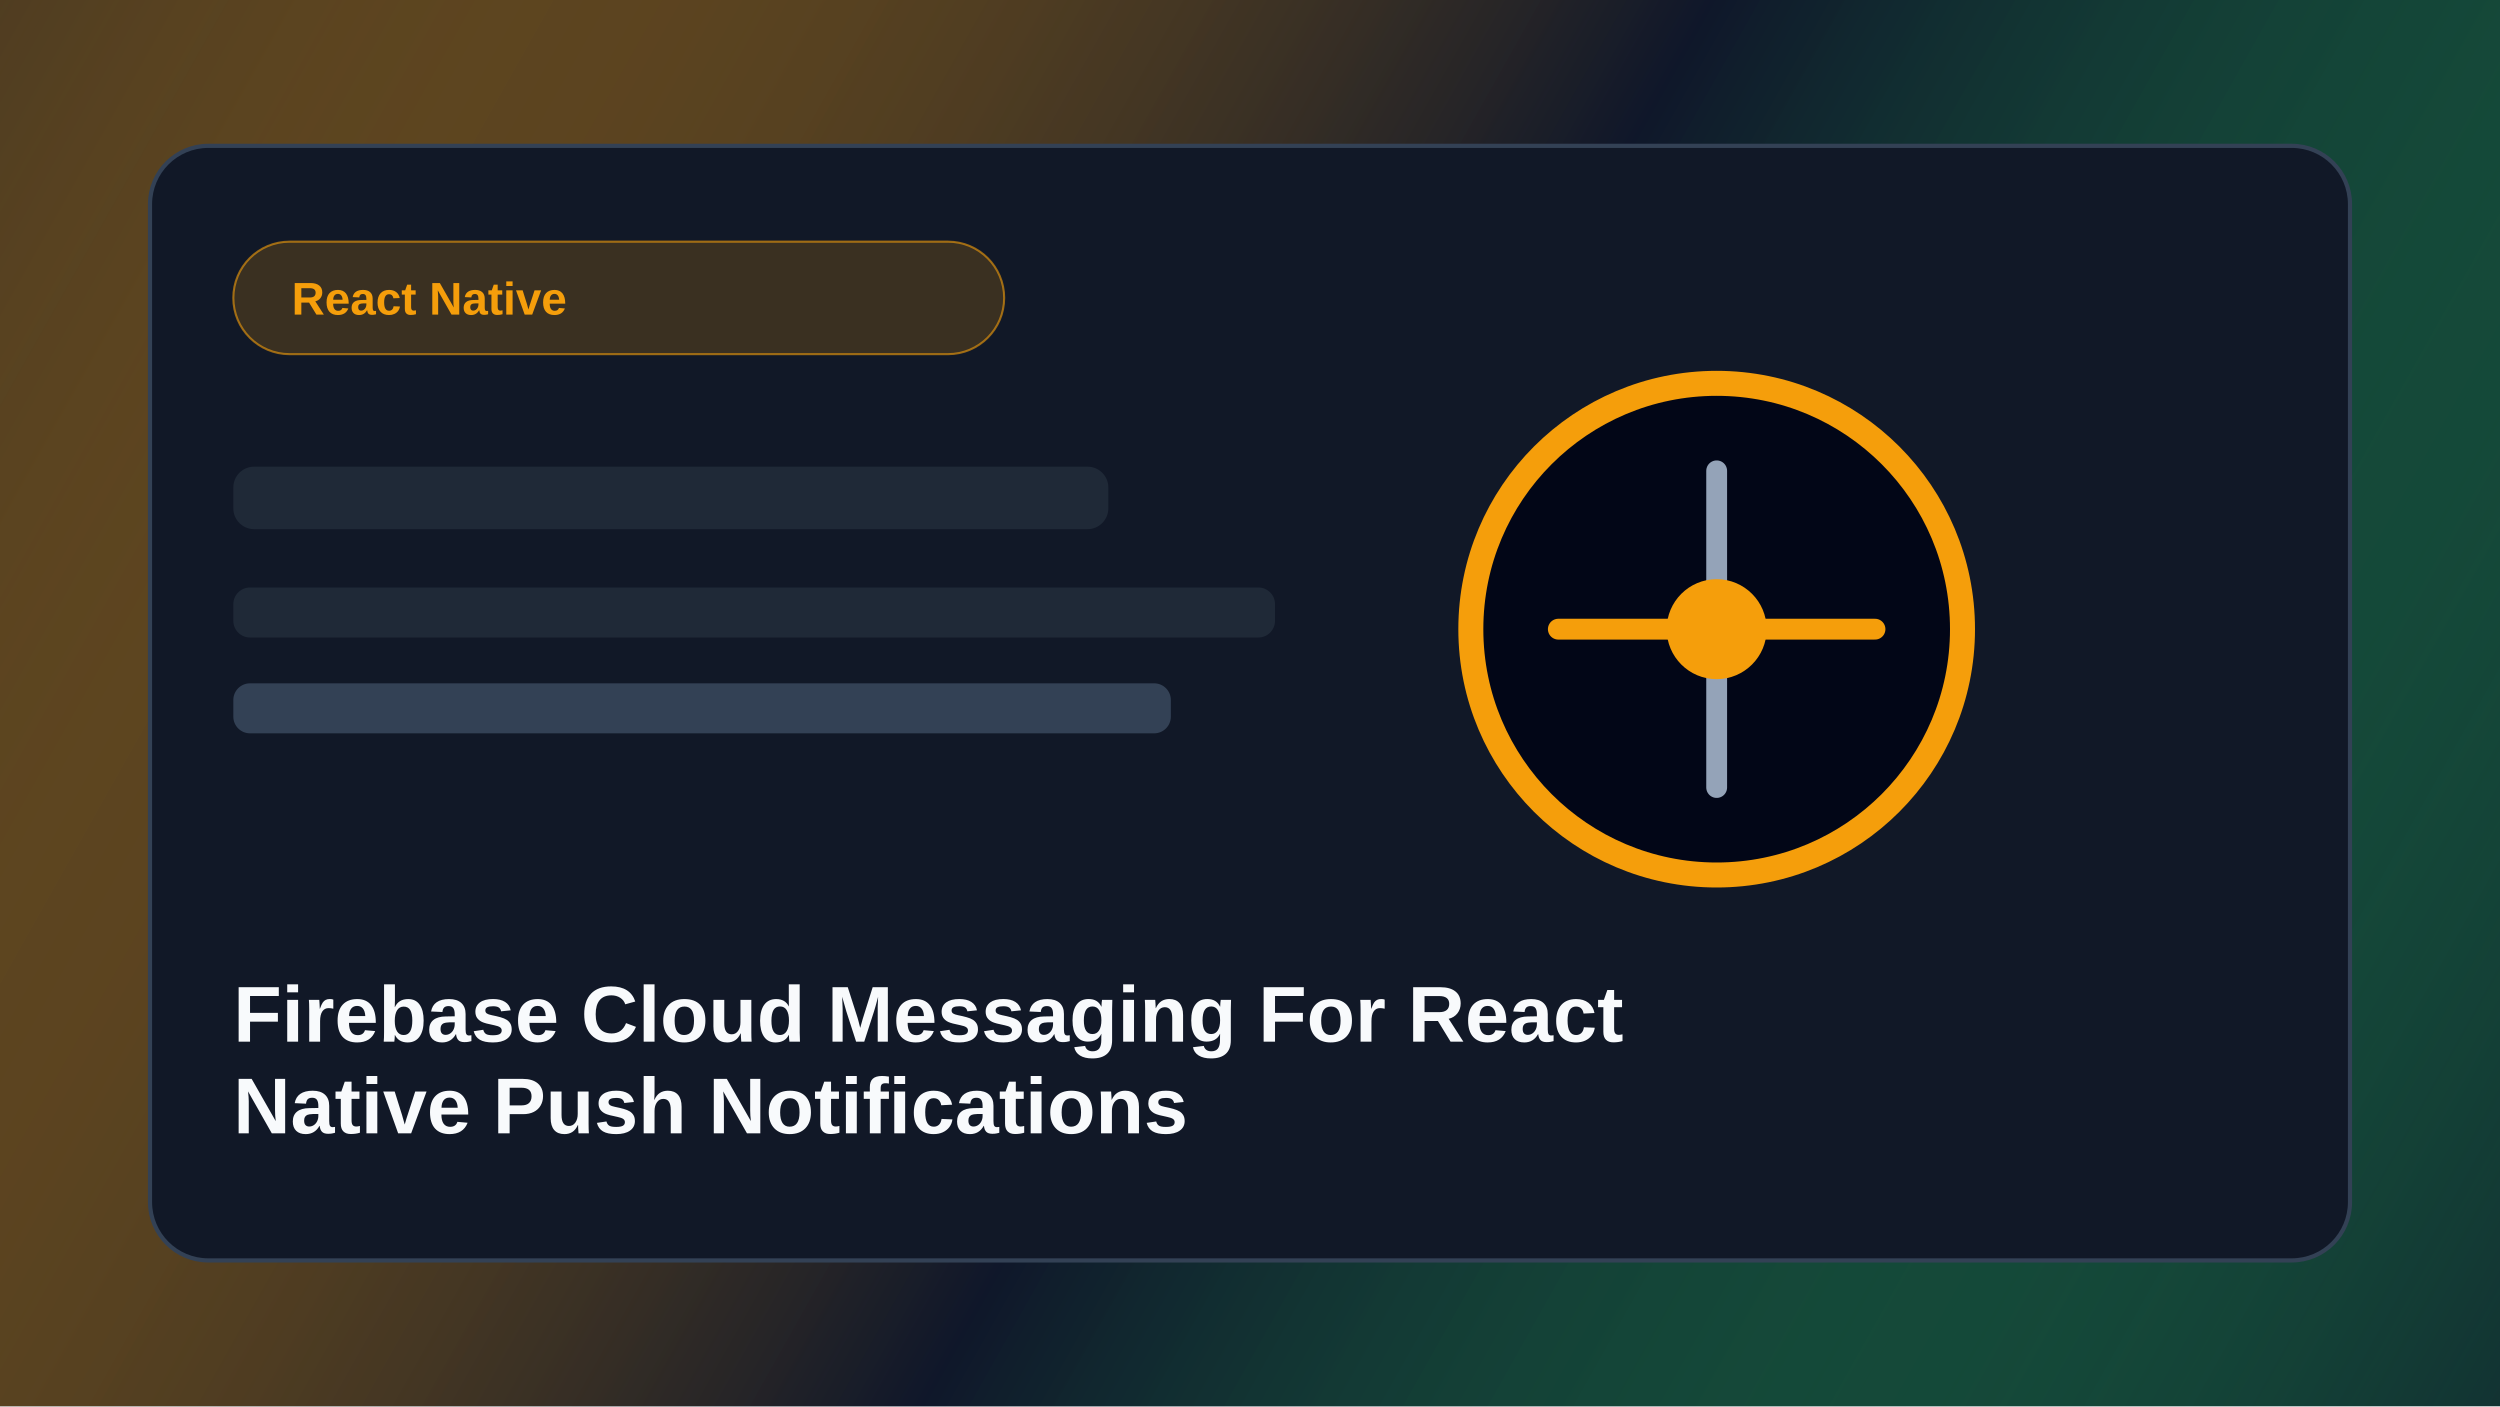
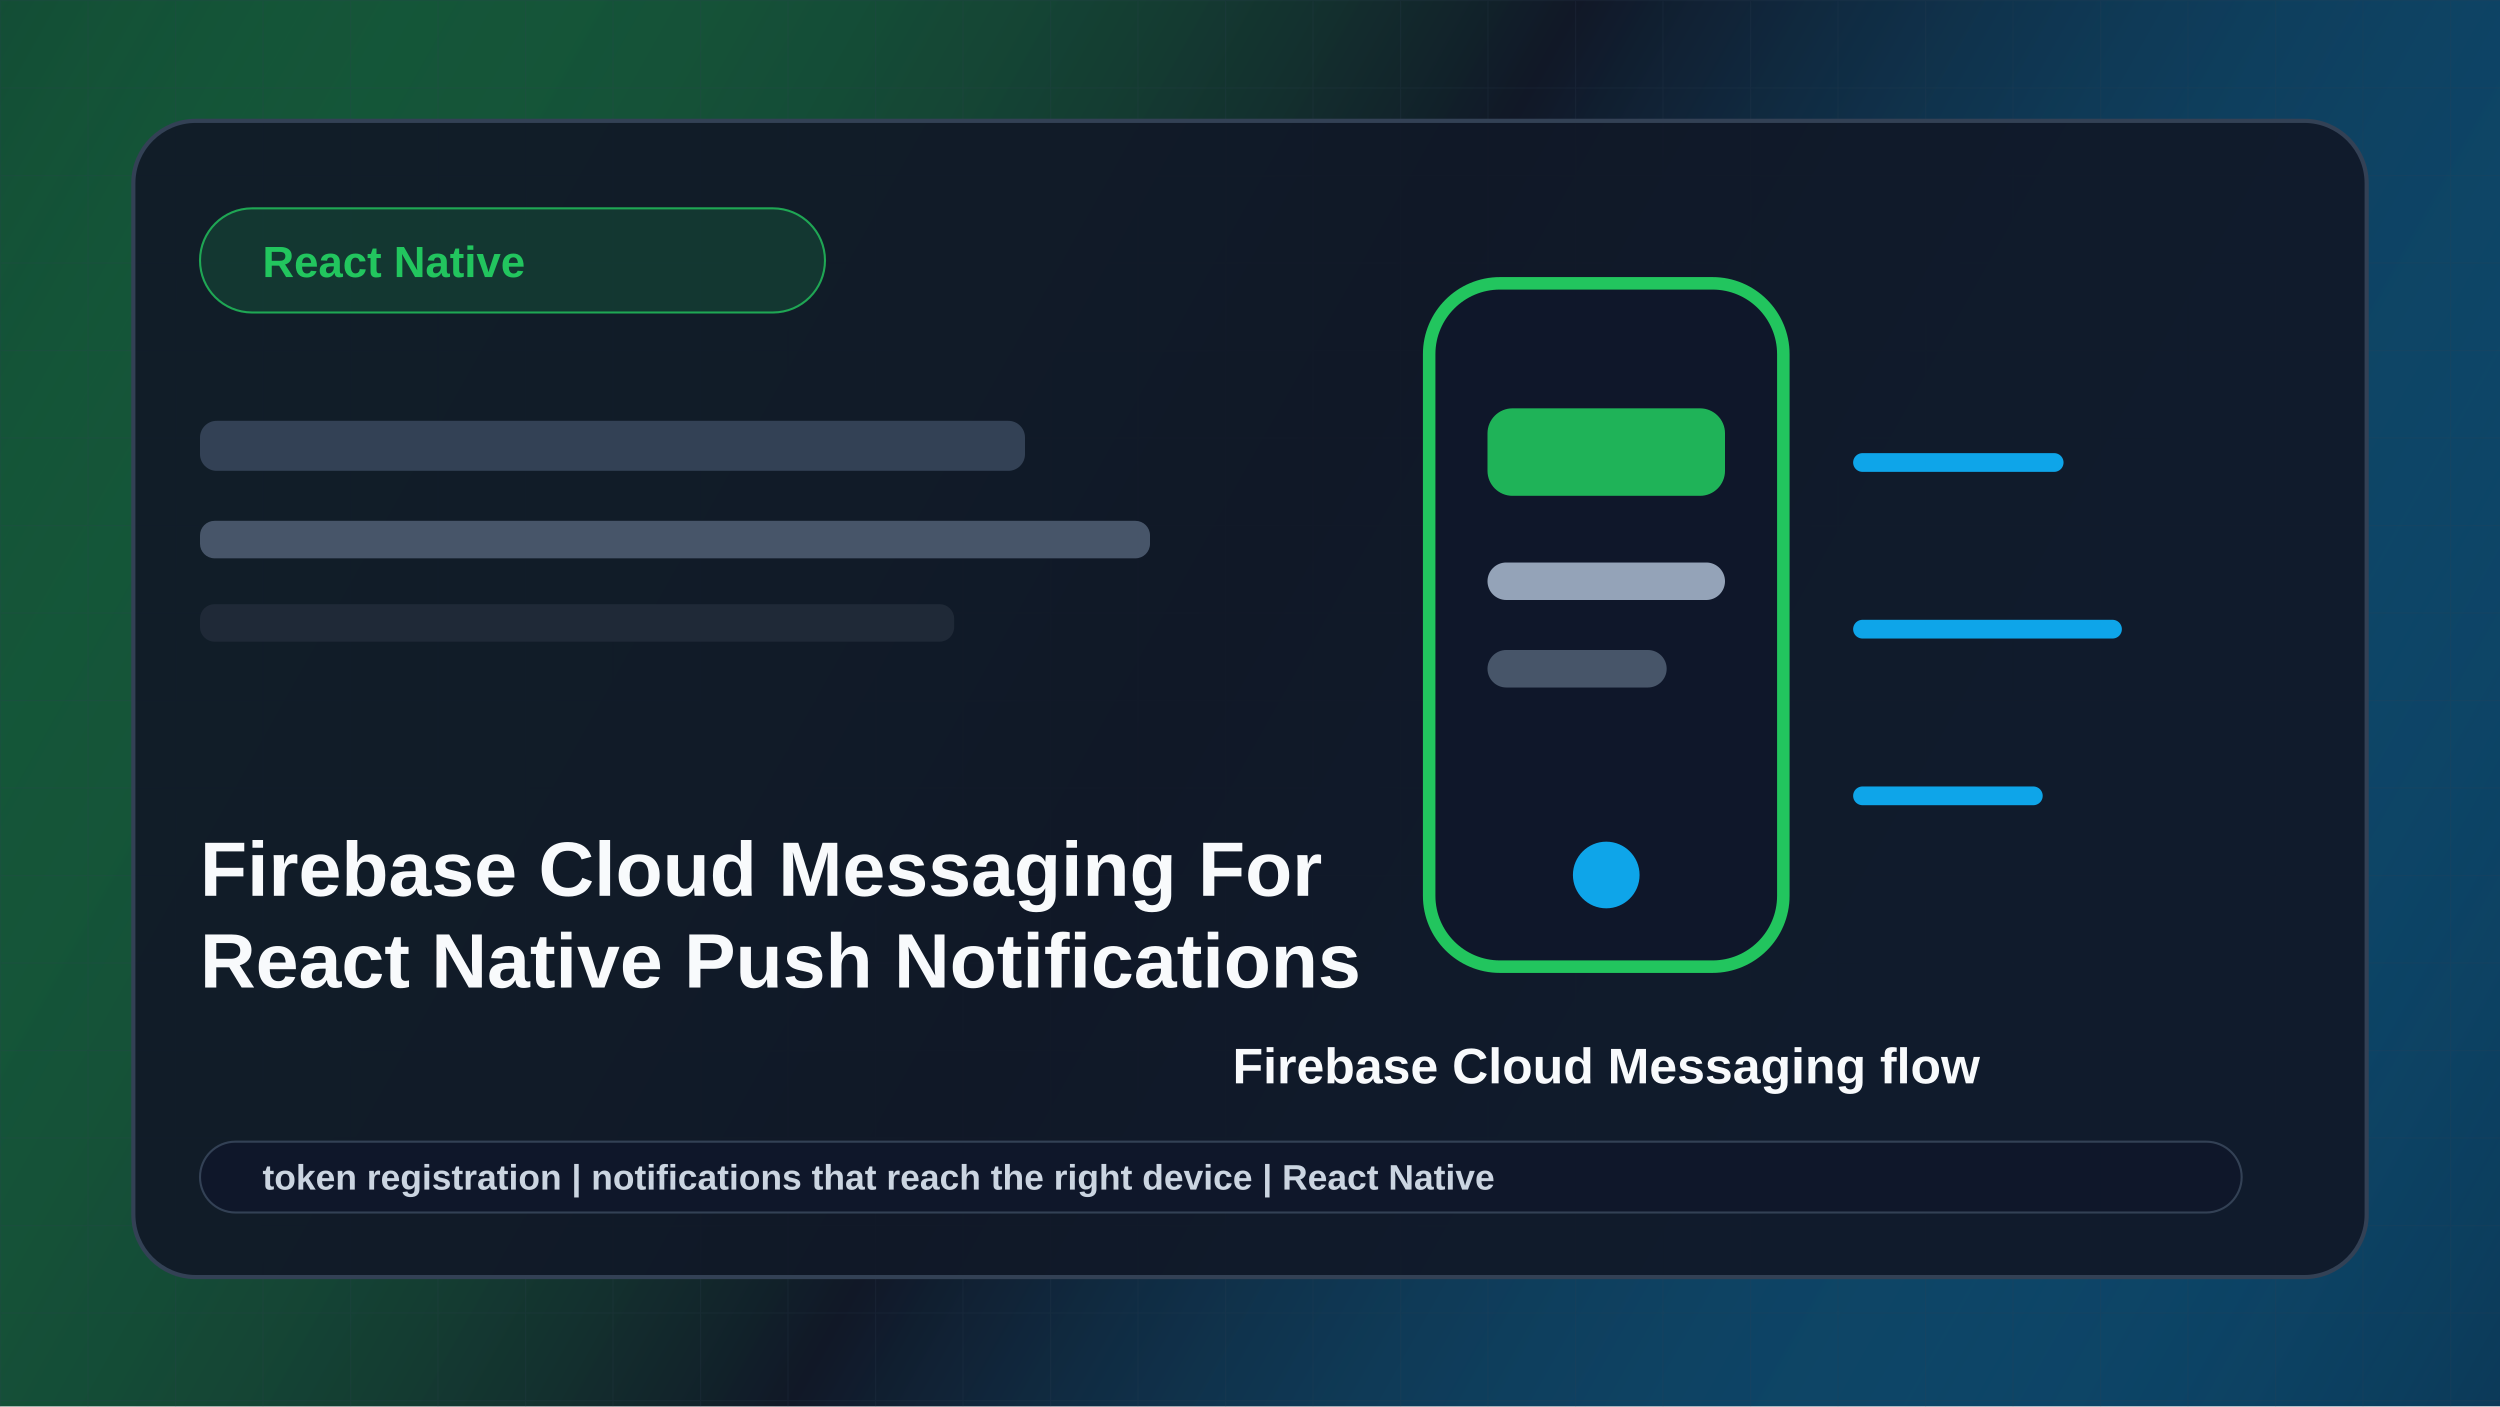
- <svg xmlns="http://www.w3.org/2000/svg" width="1200" height="675" viewBox="0 0 1200 675" fill="none">
-   <rect width="1200" height="675" fill="#0F172A" />
-   <rect width="1200" height="675" fill="url(#bg)" />
-   <rect x="72" y="70" width="1056" height="535" rx="28" fill="#111827" stroke="#334155" stroke-width="2" />
-   <rect x="112" y="116" width="370" height="54" rx="27" fill="#F59E0B" fill-opacity="0.18" stroke="#F59E0B" stroke-opacity="0.6" />
-   <text x="140" y="151" fill="#F59E0B" font-family="Arial, sans-serif" font-size="22" font-weight="700">React Native</text>
-   <rect x="112" y="224" width="420" height="30" rx="10" fill="#1F2937" />
-   <rect x="112" y="282" width="500" height="24" rx="8" fill="#1F2937" />
-   <rect x="112" y="328" width="450" height="24" rx="8" fill="#334155" />
-   <circle cx="824" cy="302" r="118" fill="#020617" stroke="#F59E0B" stroke-width="12" />
-   <path d="M748 302H900" stroke="#F59E0B" stroke-width="10" stroke-linecap="round" />
-   <path d="M824 226V378" stroke="#94A3B8" stroke-width="10" stroke-linecap="round" />
-   <circle cx="824" cy="302" r="24" fill="#F59E0B" />
-   <text x="112" y="500" fill="#F8FAFC" font-family="Arial, sans-serif" font-size="38" font-weight="700">Firebase Cloud Messaging For React</text>
-   <text x="112" y="544" fill="#F8FAFC" font-family="Arial, sans-serif" font-size="38" font-weight="700">Native Push Notifications</text>
+ <svg xmlns="http://www.w3.org/2000/svg" width="1200" height="675" viewBox="0 0 1200 675" role="img" aria-labelledby="title desc">
  <defs>
    <linearGradient id="bg" x1="0" y1="0" x2="1200" y2="675" gradientUnits="userSpaceOnUse">
-       <stop stop-color="#F59E0B" stop-opacity="0.28" />
-       <stop offset="0.52" stop-color="#0F172A" stop-opacity="0.96" />
-       <stop offset="1" stop-color="#22C55E" stop-opacity="0.16" />
+       <stop stop-color="#22C55E" stop-opacity="0.34" />
+       <stop offset="0.48" stop-color="#111827" stop-opacity="1" />
+       <stop offset="1" stop-color="#0EA5E9" stop-opacity="0.28" />
    </linearGradient>
+     <pattern id="grid" width="42" height="42" patternUnits="userSpaceOnUse">
+       <path d="M42 0H0V42" fill="none" stroke="#334155" stroke-opacity="0.35" />
+     </pattern>
  </defs>
+   <rect width="1200" height="675" fill="#0B1020" />
+   <rect width="1200" height="675" fill="url(#bg)" />
+   <rect width="1200" height="675" fill="url(#grid)" opacity="0.55" />
+   <rect x="64" y="58" width="1072" height="555" rx="30" fill="#111827" fill-opacity="0.92" stroke="#334155" stroke-width="2" />
+   <rect x="96" y="100" width="300" height="50" rx="25" fill="#22C55E" fill-opacity="0.16" stroke="#22C55E" stroke-opacity="0.8" />
+   <text x="126" y="133" fill="#22C55E" font-family="Arial, sans-serif" font-size="21" font-weight="800">React Native</text>
+   <rect x="96" y="202" width="396" height="24" rx="8" fill="#334155" />
+   <rect x="96" y="250" width="456" height="18" rx="7" fill="#475569" />
+   <rect x="96" y="290" width="362" height="18" rx="7" fill="#1F2937" />
+   <rect x="686" y="136" width="170" height="328" rx="34" fill="#0F172A" stroke="#22C55E" stroke-width="6" />
+   <rect x="714" y="196" width="114" height="42" rx="12" fill="#22C55E" fill-opacity="0.9" />
+   <rect x="714" y="270" width="114" height="18" rx="9" fill="#94A3B8" />
+   <rect x="714" y="312" width="86" height="18" rx="9" fill="#475569" />
+   <circle cx="771" cy="420" r="16" fill="#0EA5E9" />
+   <path d="M894 222h92M894 302h120M894 382h82" stroke="#0EA5E9" stroke-width="9" stroke-linecap="round" />
+   <text x="771" y="520" text-anchor="middle" fill="#F8FAFC" font-family="Arial" font-size="24" font-weight="700">Firebase Cloud Messaging flow</text>
+   <rect x="96" y="548" width="980" height="34" rx="17" fill="#0F172A" stroke="#334155" />
+   <text x="126" y="571" fill="#CBD5E1" font-family="Arial, sans-serif" font-size="17" font-weight="700">token registration  |  notifications that reach the right device  |  React Native</text>
+   <text x="96" y="430" fill="#F8FAFC" font-family="Arial, sans-serif" font-size="37" font-weight="800">Firebase Cloud Messaging For</text>
+   <text x="96" y="474" fill="#F8FAFC" font-family="Arial, sans-serif" font-size="37" font-weight="800">React Native Push Notifications</text>
</svg>
